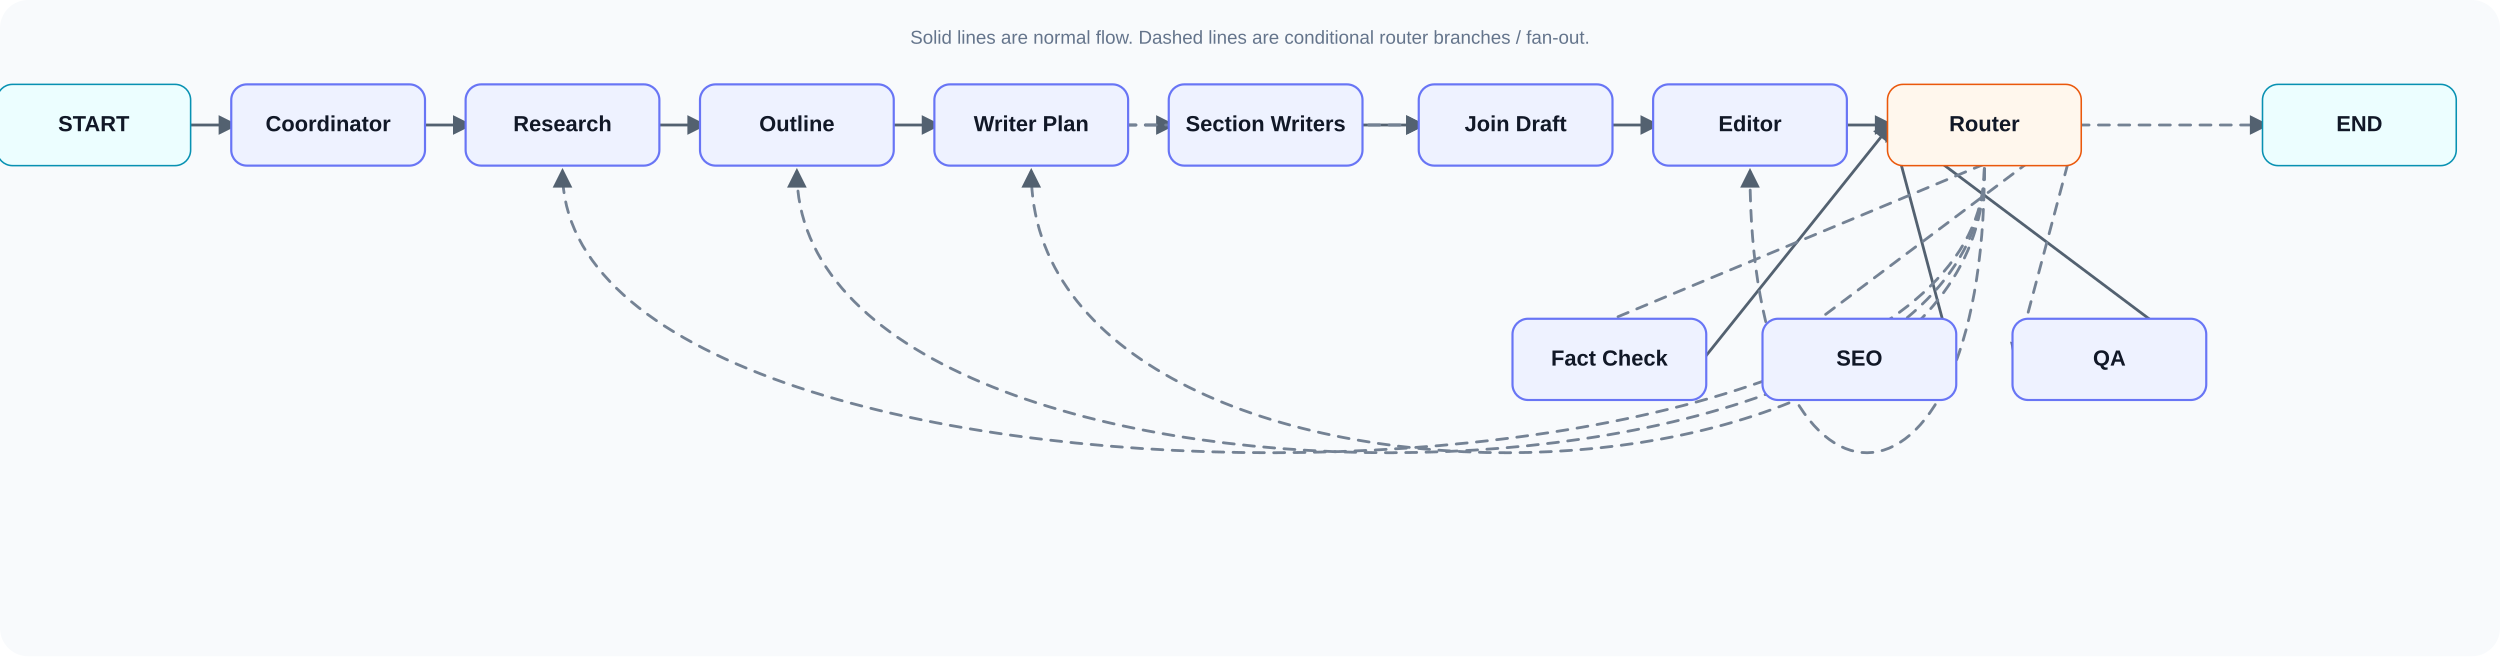
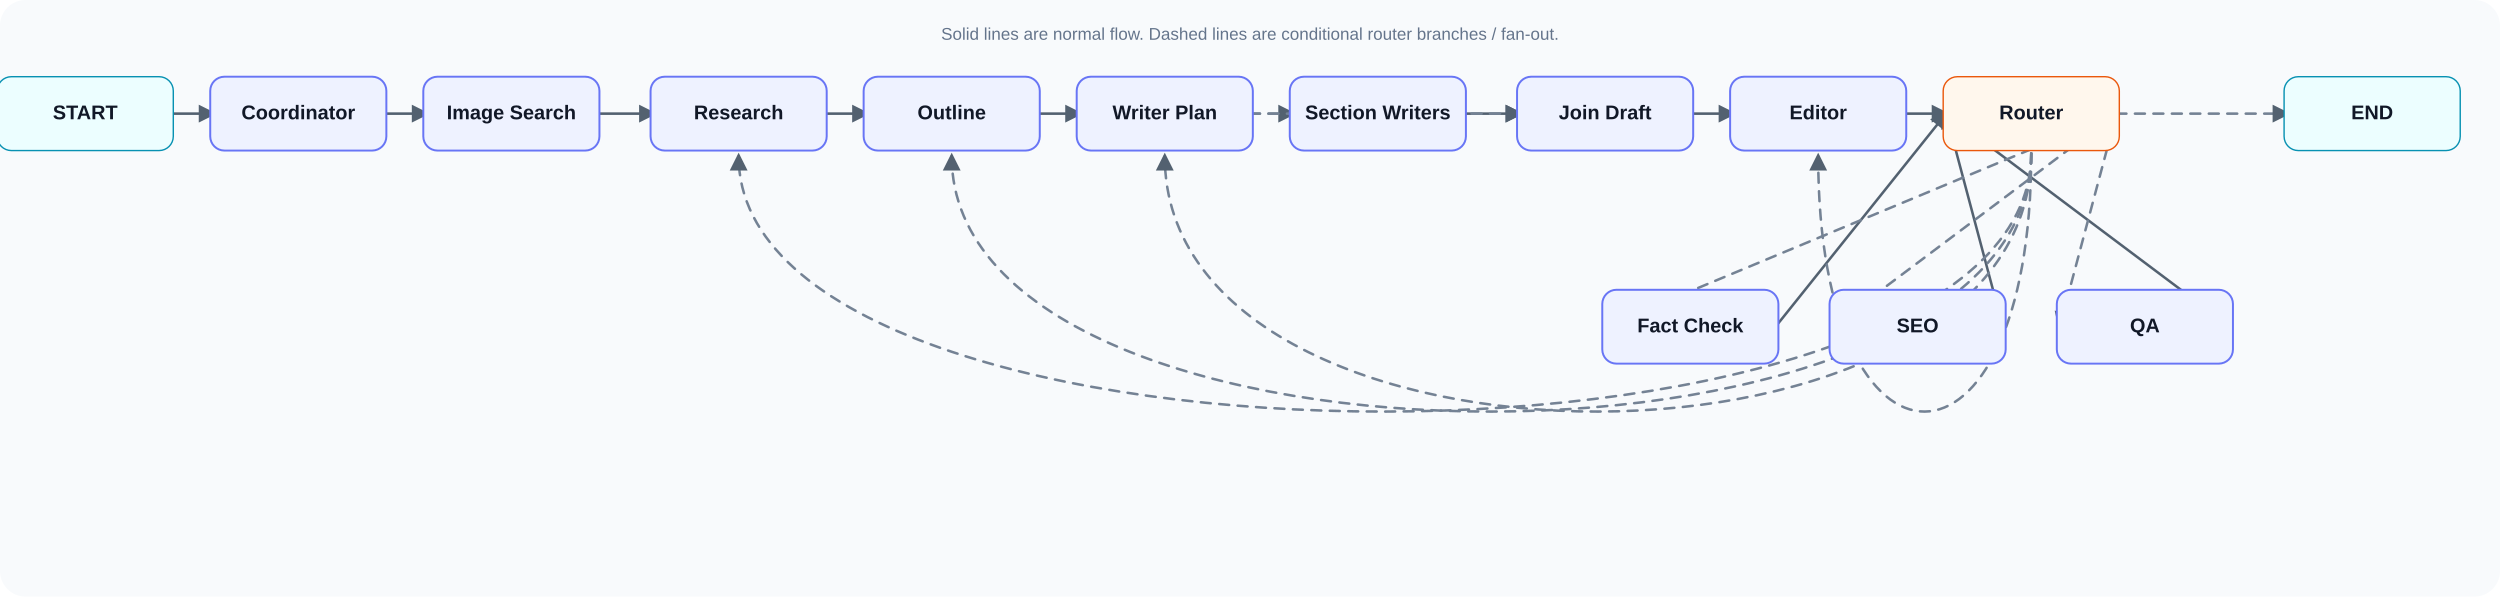
- <svg xmlns="http://www.w3.org/2000/svg" width="1600" height="420" viewBox="0 0 1600 420">
+ <svg xmlns="http://www.w3.org/2000/svg" width="1760" height="420" viewBox="0 0 1760 420">
  <defs>
    <marker id="arrow" viewBox="0 0 10 10" refX="8" refY="5" markerWidth="7" markerHeight="7" orient="auto-start-reverse">
      <path d="M 0 0 L 10 5 L 0 10 z" fill="#536170" />
    </marker>
  </defs>
  <style>
.bg{fill:#f8fafc}.node{fill:#eef2ff;stroke:#6875f5;stroke-width:1.4}.terminal{fill:#ecfeff;stroke:#0891b2}.router{fill:#fff7ed;stroke:#ea580c}.edge{fill:none;stroke:#536170;stroke-width:1.8;stroke-linecap:round;stroke-linejoin:round}.dashed{stroke:#748294;stroke-dasharray:7 6}.label{font:600 14px Arial,sans-serif;fill:#111827;text-anchor:middle;dominant-baseline:middle}.hint{font:12px Arial,sans-serif;fill:#64748b;text-anchor:middle}
</style>
-   <rect class="bg" width="1600" height="420" rx="18" />
-   <text x="800" y="28" class="hint">Solid lines are normal flow. Dashed lines are conditional router branches / fan-out.</text>
+   <rect class="bg" width="1760" height="420" rx="18" />
+   <text x="880" y="28" class="hint">Solid lines are normal flow. Dashed lines are conditional router branches / fan-out.</text>
  <line x1="120" y1="80" x2="150" y2="80" class="edge" marker-end="url(#arrow)" />
  <line x1="270" y1="80" x2="300" y2="80" class="edge" marker-end="url(#arrow)" />
-   <line x1="420" y1="80" x2="450" y2="80" class="edge" marker-end="url(#arrow)" />
-   <line x1="570" y1="80" x2="600" y2="80" class="edge" marker-end="url(#arrow)" />
-   <line x1="870" y1="80" x2="910" y2="80" class="edge" marker-end="url(#arrow)" />
-   <line x1="1030" y1="80" x2="1060" y2="80" class="edge" marker-end="url(#arrow)" />
-   <line x1="1180" y1="80" x2="1210" y2="80" class="edge" marker-end="url(#arrow)" />
-   <line x1="1090" y1="230" x2="1210" y2="80" class="edge" marker-end="url(#arrow)" />
-   <line x1="1250" y1="230" x2="1210" y2="80" class="edge" marker-end="url(#arrow)" />
-   <line x1="1410" y1="230" x2="1210" y2="80" class="edge" marker-end="url(#arrow)" />
-   <line x1="720" y1="80" x2="750" y2="80" class="edge dashed" marker-end="url(#arrow)" stroke-dasharray="7 6" />
-   <line x1="720" y1="80" x2="910" y2="80" class="edge dashed" marker-end="url(#arrow)" stroke-dasharray="7 6" />
-   <path d="M 1270 108 C 1270 350, 360 350, 360 110" class="edge dashed" marker-end="url(#arrow)" />
-   <path d="M 1270 108 C 1270 350, 510 350, 510 110" class="edge dashed" marker-end="url(#arrow)" />
-   <path d="M 1270 108 C 1270 350, 660 350, 660 110" class="edge dashed" marker-end="url(#arrow)" />
-   <path d="M 1270 108 C 1270 350, 1120 350, 1120 110" class="edge dashed" marker-end="url(#arrow)" />
-   <line x1="1330" y1="80" x2="970" y2="230" class="edge dashed" marker-end="url(#arrow)" stroke-dasharray="7 6" />
-   <line x1="1330" y1="80" x2="1130" y2="230" class="edge dashed" marker-end="url(#arrow)" stroke-dasharray="7 6" />
-   <line x1="1330" y1="80" x2="1290" y2="230" class="edge dashed" marker-end="url(#arrow)" stroke-dasharray="7 6" />
-   <line x1="1330" y1="80" x2="1450" y2="80" class="edge dashed" marker-end="url(#arrow)" stroke-dasharray="7 6" />
+   <line x1="420" y1="80" x2="460" y2="80" class="edge" marker-end="url(#arrow)" />
+   <line x1="580" y1="80" x2="610" y2="80" class="edge" marker-end="url(#arrow)" />
+   <line x1="730" y1="80" x2="760" y2="80" class="edge" marker-end="url(#arrow)" />
+   <line x1="1030" y1="80" x2="1070" y2="80" class="edge" marker-end="url(#arrow)" />
+   <line x1="1190" y1="80" x2="1220" y2="80" class="edge" marker-end="url(#arrow)" />
+   <line x1="1340" y1="80" x2="1370" y2="80" class="edge" marker-end="url(#arrow)" />
+   <line x1="1250" y1="230" x2="1370" y2="80" class="edge" marker-end="url(#arrow)" />
+   <line x1="1410" y1="230" x2="1370" y2="80" class="edge" marker-end="url(#arrow)" />
+   <line x1="1570" y1="230" x2="1370" y2="80" class="edge" marker-end="url(#arrow)" />
+   <line x1="880" y1="80" x2="910" y2="80" class="edge dashed" marker-end="url(#arrow)" stroke-dasharray="7 6" />
+   <line x1="880" y1="80" x2="1070" y2="80" class="edge dashed" marker-end="url(#arrow)" stroke-dasharray="7 6" />
+   <path d="M 1430 108 C 1430 350, 520 350, 520 110" class="edge dashed" marker-end="url(#arrow)" />
+   <path d="M 1430 108 C 1430 350, 670 350, 670 110" class="edge dashed" marker-end="url(#arrow)" />
+   <path d="M 1430 108 C 1430 350, 820 350, 820 110" class="edge dashed" marker-end="url(#arrow)" />
+   <path d="M 1430 108 C 1430 350, 1280 350, 1280 110" class="edge dashed" marker-end="url(#arrow)" />
+   <line x1="1490" y1="80" x2="1130" y2="230" class="edge dashed" marker-end="url(#arrow)" stroke-dasharray="7 6" />
+   <line x1="1490" y1="80" x2="1290" y2="230" class="edge dashed" marker-end="url(#arrow)" stroke-dasharray="7 6" />
+   <line x1="1490" y1="80" x2="1450" y2="230" class="edge dashed" marker-end="url(#arrow)" stroke-dasharray="7 6" />
+   <line x1="1490" y1="80" x2="1610" y2="80" class="edge dashed" marker-end="url(#arrow)" stroke-dasharray="7 6" />
  <rect x="-2" y="54" width="124" height="52" rx="10" class="terminal" />
  <text x="60" y="80" class="label">START</text>
  <rect x="148" y="54" width="124" height="52" rx="10" class="node" />
  <text x="210" y="80" class="label">Coordinator</text>
  <rect x="298" y="54" width="124" height="52" rx="10" class="node" />
-   <text x="360" y="80" class="label">Research</text>
-   <rect x="448" y="54" width="124" height="52" rx="10" class="node" />
-   <text x="510" y="80" class="label">Outline</text>
-   <rect x="598" y="54" width="124" height="52" rx="10" class="node" />
-   <text x="660" y="80" class="label">Writer Plan</text>
-   <rect x="748" y="54" width="124" height="52" rx="10" class="node" />
-   <text x="810" y="80" class="label">Section Writers</text>
+   <text x="360" y="80" class="label">Image Search</text>
+   <rect x="458" y="54" width="124" height="52" rx="10" class="node" />
+   <text x="520" y="80" class="label">Research</text>
+   <rect x="608" y="54" width="124" height="52" rx="10" class="node" />
+   <text x="670" y="80" class="label">Outline</text>
+   <rect x="758" y="54" width="124" height="52" rx="10" class="node" />
+   <text x="820" y="80" class="label">Writer Plan</text>
  <rect x="908" y="54" width="124" height="52" rx="10" class="node" />
-   <text x="970" y="80" class="label">Join Draft</text>
-   <rect x="1058" y="54" width="124" height="52" rx="10" class="node" />
-   <text x="1120" y="80" class="label">Editor</text>
-   <rect x="1208" y="54" width="124" height="52" rx="10" class="router" />
-   <text x="1270" y="80" class="label">Router</text>
-   <rect x="968" y="204" width="124" height="52" rx="10" class="node" />
-   <text x="1030" y="230" class="label">Fact Check</text>
+   <text x="970" y="80" class="label">Section Writers</text>
+   <rect x="1068" y="54" width="124" height="52" rx="10" class="node" />
+   <text x="1130" y="80" class="label">Join Draft</text>
+   <rect x="1218" y="54" width="124" height="52" rx="10" class="node" />
+   <text x="1280" y="80" class="label">Editor</text>
+   <rect x="1368" y="54" width="124" height="52" rx="10" class="router" />
+   <text x="1430" y="80" class="label">Router</text>
  <rect x="1128" y="204" width="124" height="52" rx="10" class="node" />
-   <text x="1190" y="230" class="label">SEO</text>
+   <text x="1190" y="230" class="label">Fact Check</text>
  <rect x="1288" y="204" width="124" height="52" rx="10" class="node" />
-   <text x="1350" y="230" class="label">QA</text>
-   <rect x="1448" y="54" width="124" height="52" rx="10" class="terminal" />
-   <text x="1510" y="80" class="label">END</text>
+   <text x="1350" y="230" class="label">SEO</text>
+   <rect x="1448" y="204" width="124" height="52" rx="10" class="node" />
+   <text x="1510" y="230" class="label">QA</text>
+   <rect x="1608" y="54" width="124" height="52" rx="10" class="terminal" />
+   <text x="1670" y="80" class="label">END</text>
</svg>
